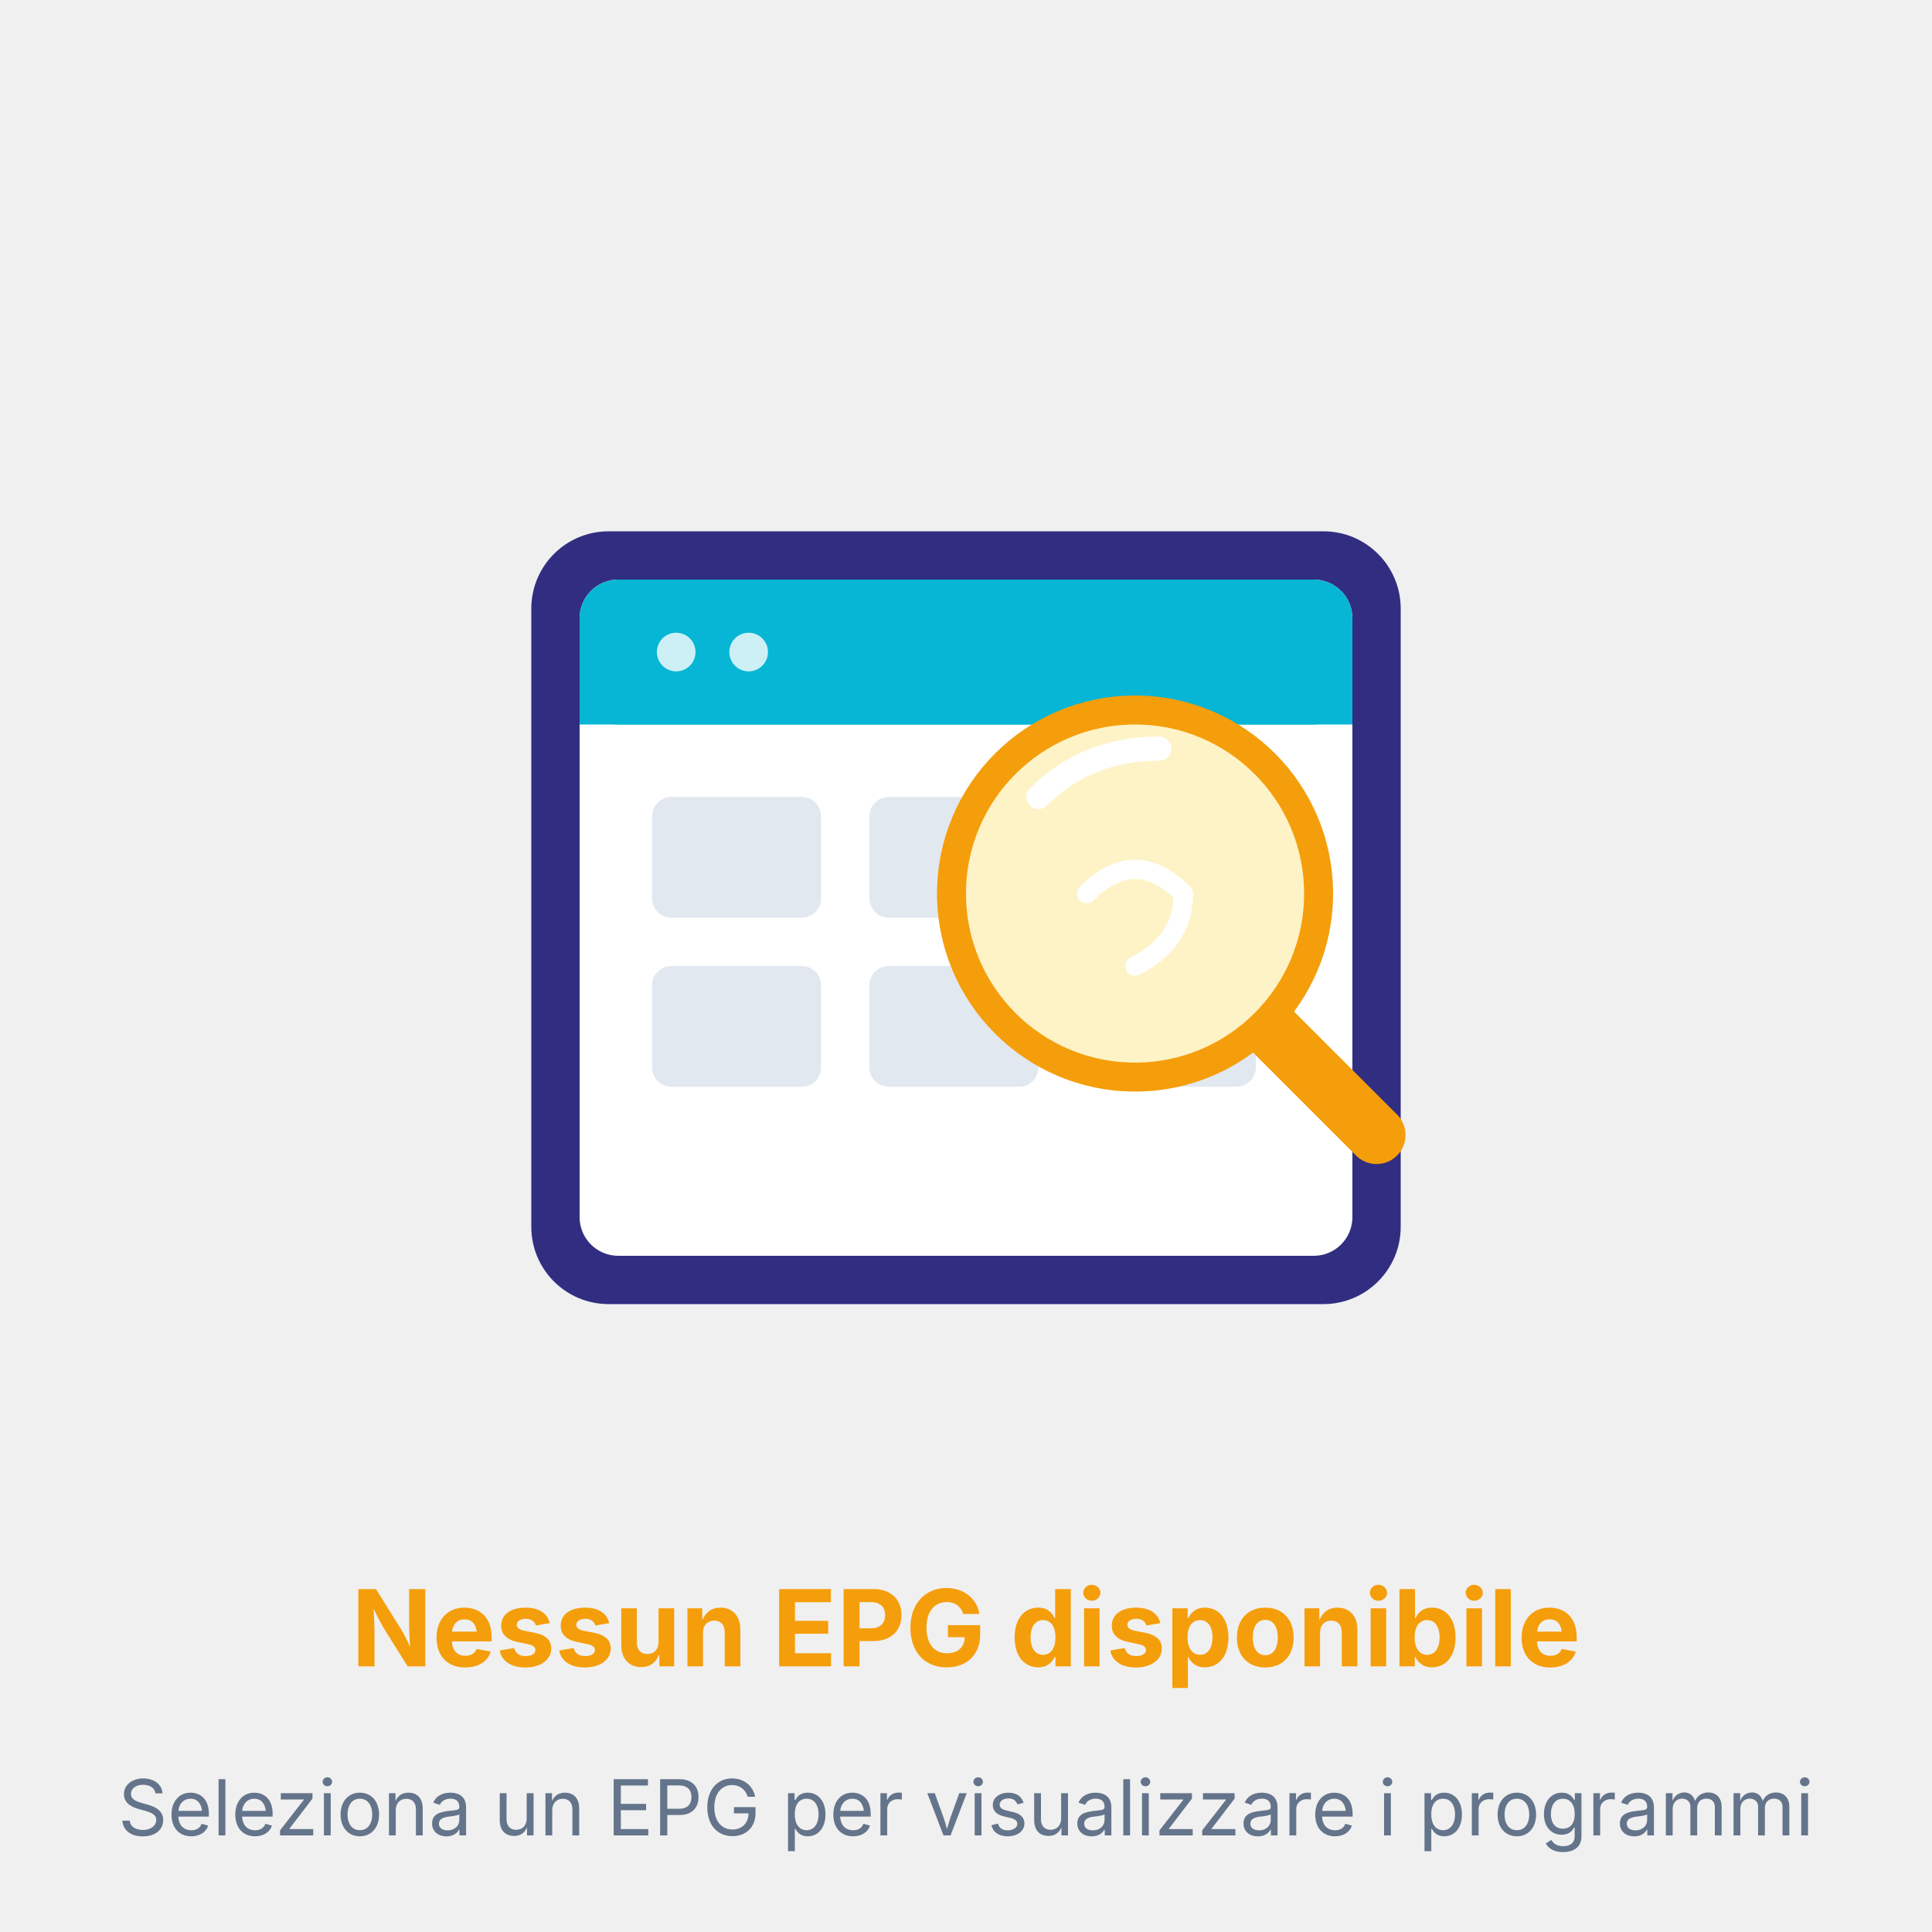
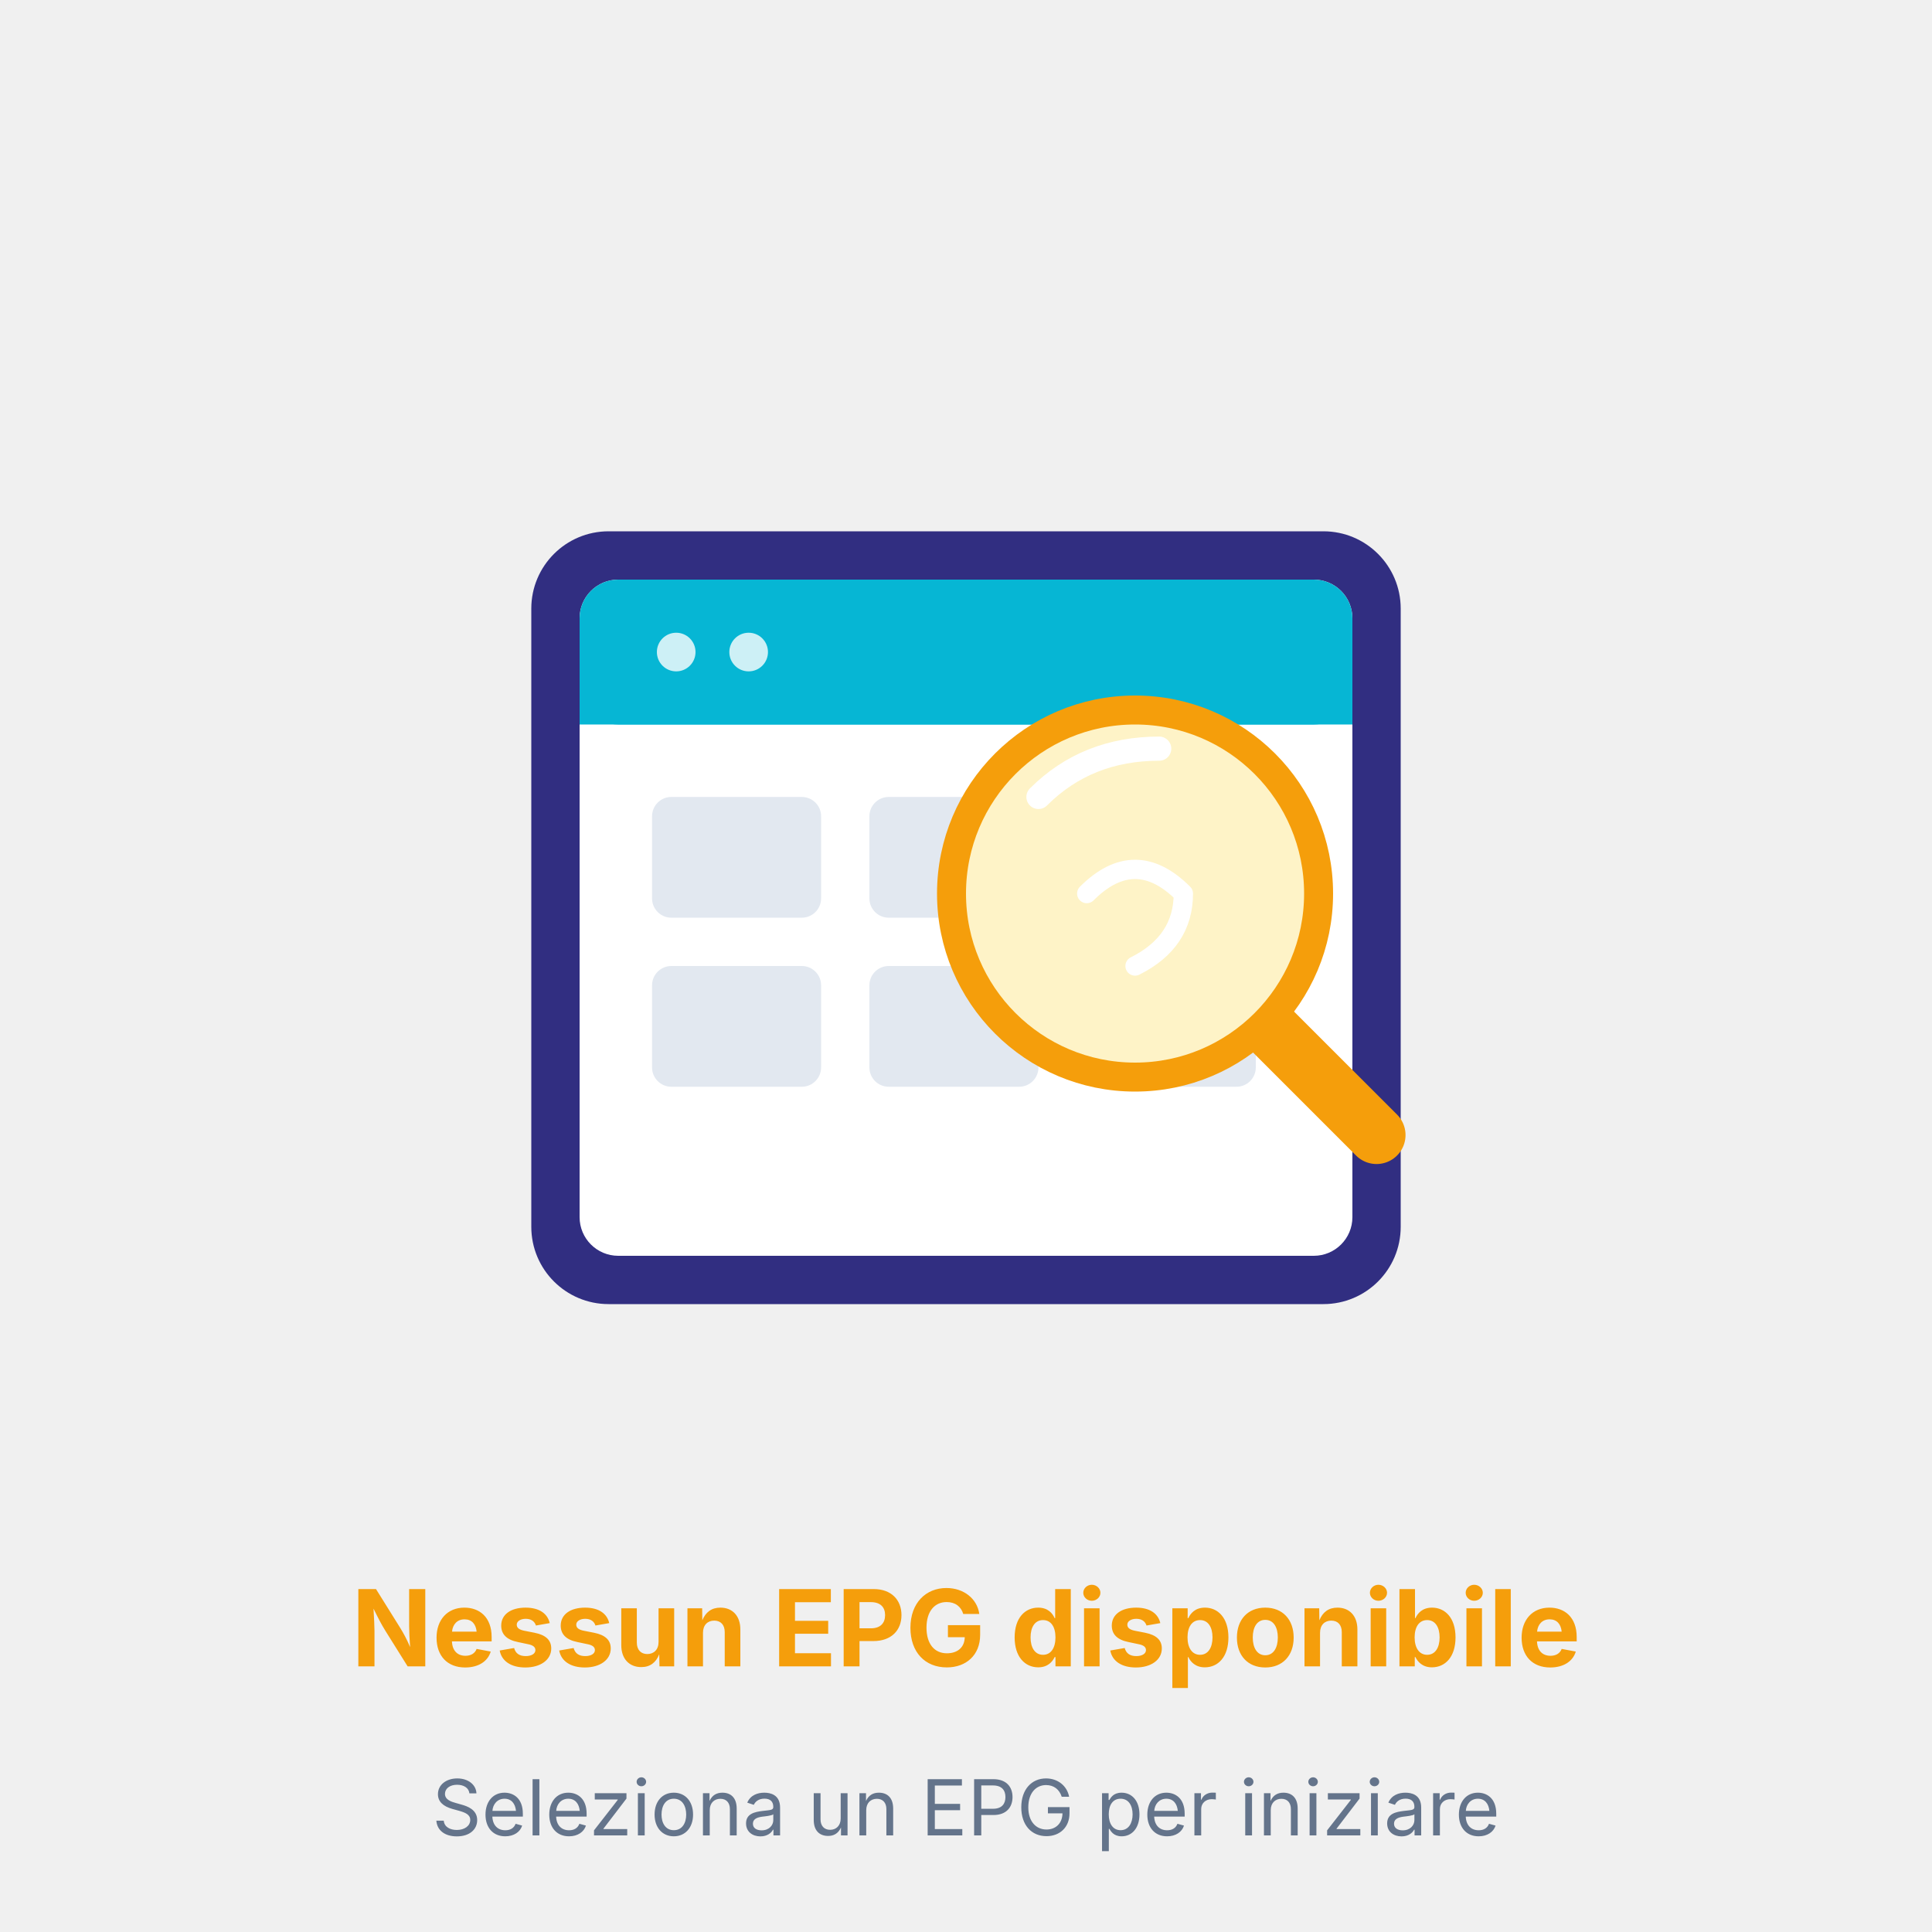
<svg xmlns="http://www.w3.org/2000/svg" viewBox="0 0 400 400" width="100%" height="100%">
  <g transform="translate(0, -30)">
    <ellipse cx="200" cy="285" rx="75" ry="12" fill="#E2E8F0" />
    <rect x="110" y="140" width="180" height="160" rx="16" fill="#312E81" />
    <rect x="120" y="150" width="160" height="140" rx="8" fill="#FFFFFF" />
    <rect x="120" y="150" width="160" height="30" rx="8" fill="#06B6D4" />
    <rect x="120" y="165" width="160" height="15" fill="#06B6D4" />
    <circle cx="140" cy="165" r="4" fill="#FFFFFF" fill-opacity="0.8" />
    <circle cx="155" cy="165" r="4" fill="#FFFFFF" fill-opacity="0.8" />
    <rect x="135" y="195" width="35" height="25" rx="4" fill="#E2E8F0" />
    <rect x="180" y="195" width="35" height="25" rx="4" fill="#E2E8F0" />
    <rect x="225" y="195" width="35" height="25" rx="4" fill="#E2E8F0" />
    <rect x="135" y="230" width="35" height="25" rx="4" fill="#E2E8F0" />
    <rect x="180" y="230" width="35" height="25" rx="4" fill="#E2E8F0" />
    <rect x="225" y="230" width="35" height="25" rx="4" fill="#E2E8F0" />
    <line x1="255" y1="235" x2="285" y2="265" stroke="#F59E0B" stroke-width="12" stroke-linecap="round" />
    <circle cx="235" cy="215" r="38" fill="#FEF3C7" stroke="#F59E0B" stroke-width="6" />
    <path d="M 215 195 Q 225 185 240 185" fill="none" stroke="#FFFFFF" stroke-width="5" stroke-linecap="round" />
    <path d="M 225 215 Q 235 205 245 215 Q 245 225 235 230" fill="none" stroke="#FFFFFF" stroke-width="4" stroke-linecap="round" stroke-linejoin="round" />
  </g>
  <text x="200" y="345" font-family="system-ui, -apple-system, sans-serif" font-size="22" font-weight="700" fill="#F59E0B" text-anchor="middle">Nessun EPG disponibile</text>
-   <text x="200" y="380" font-family="system-ui, -apple-system, sans-serif" font-size="16" font-weight="400" fill="#64748B" text-anchor="middle">Seleziona un EPG per visualizzare i programmi</text>
+   <text x="200" y="380" font-family="system-ui, -apple-system, sans-serif" font-size="16" font-weight="400" fill="#64748B" text-anchor="middle">Seleziona un EPG per iniziare</text>
</svg>
